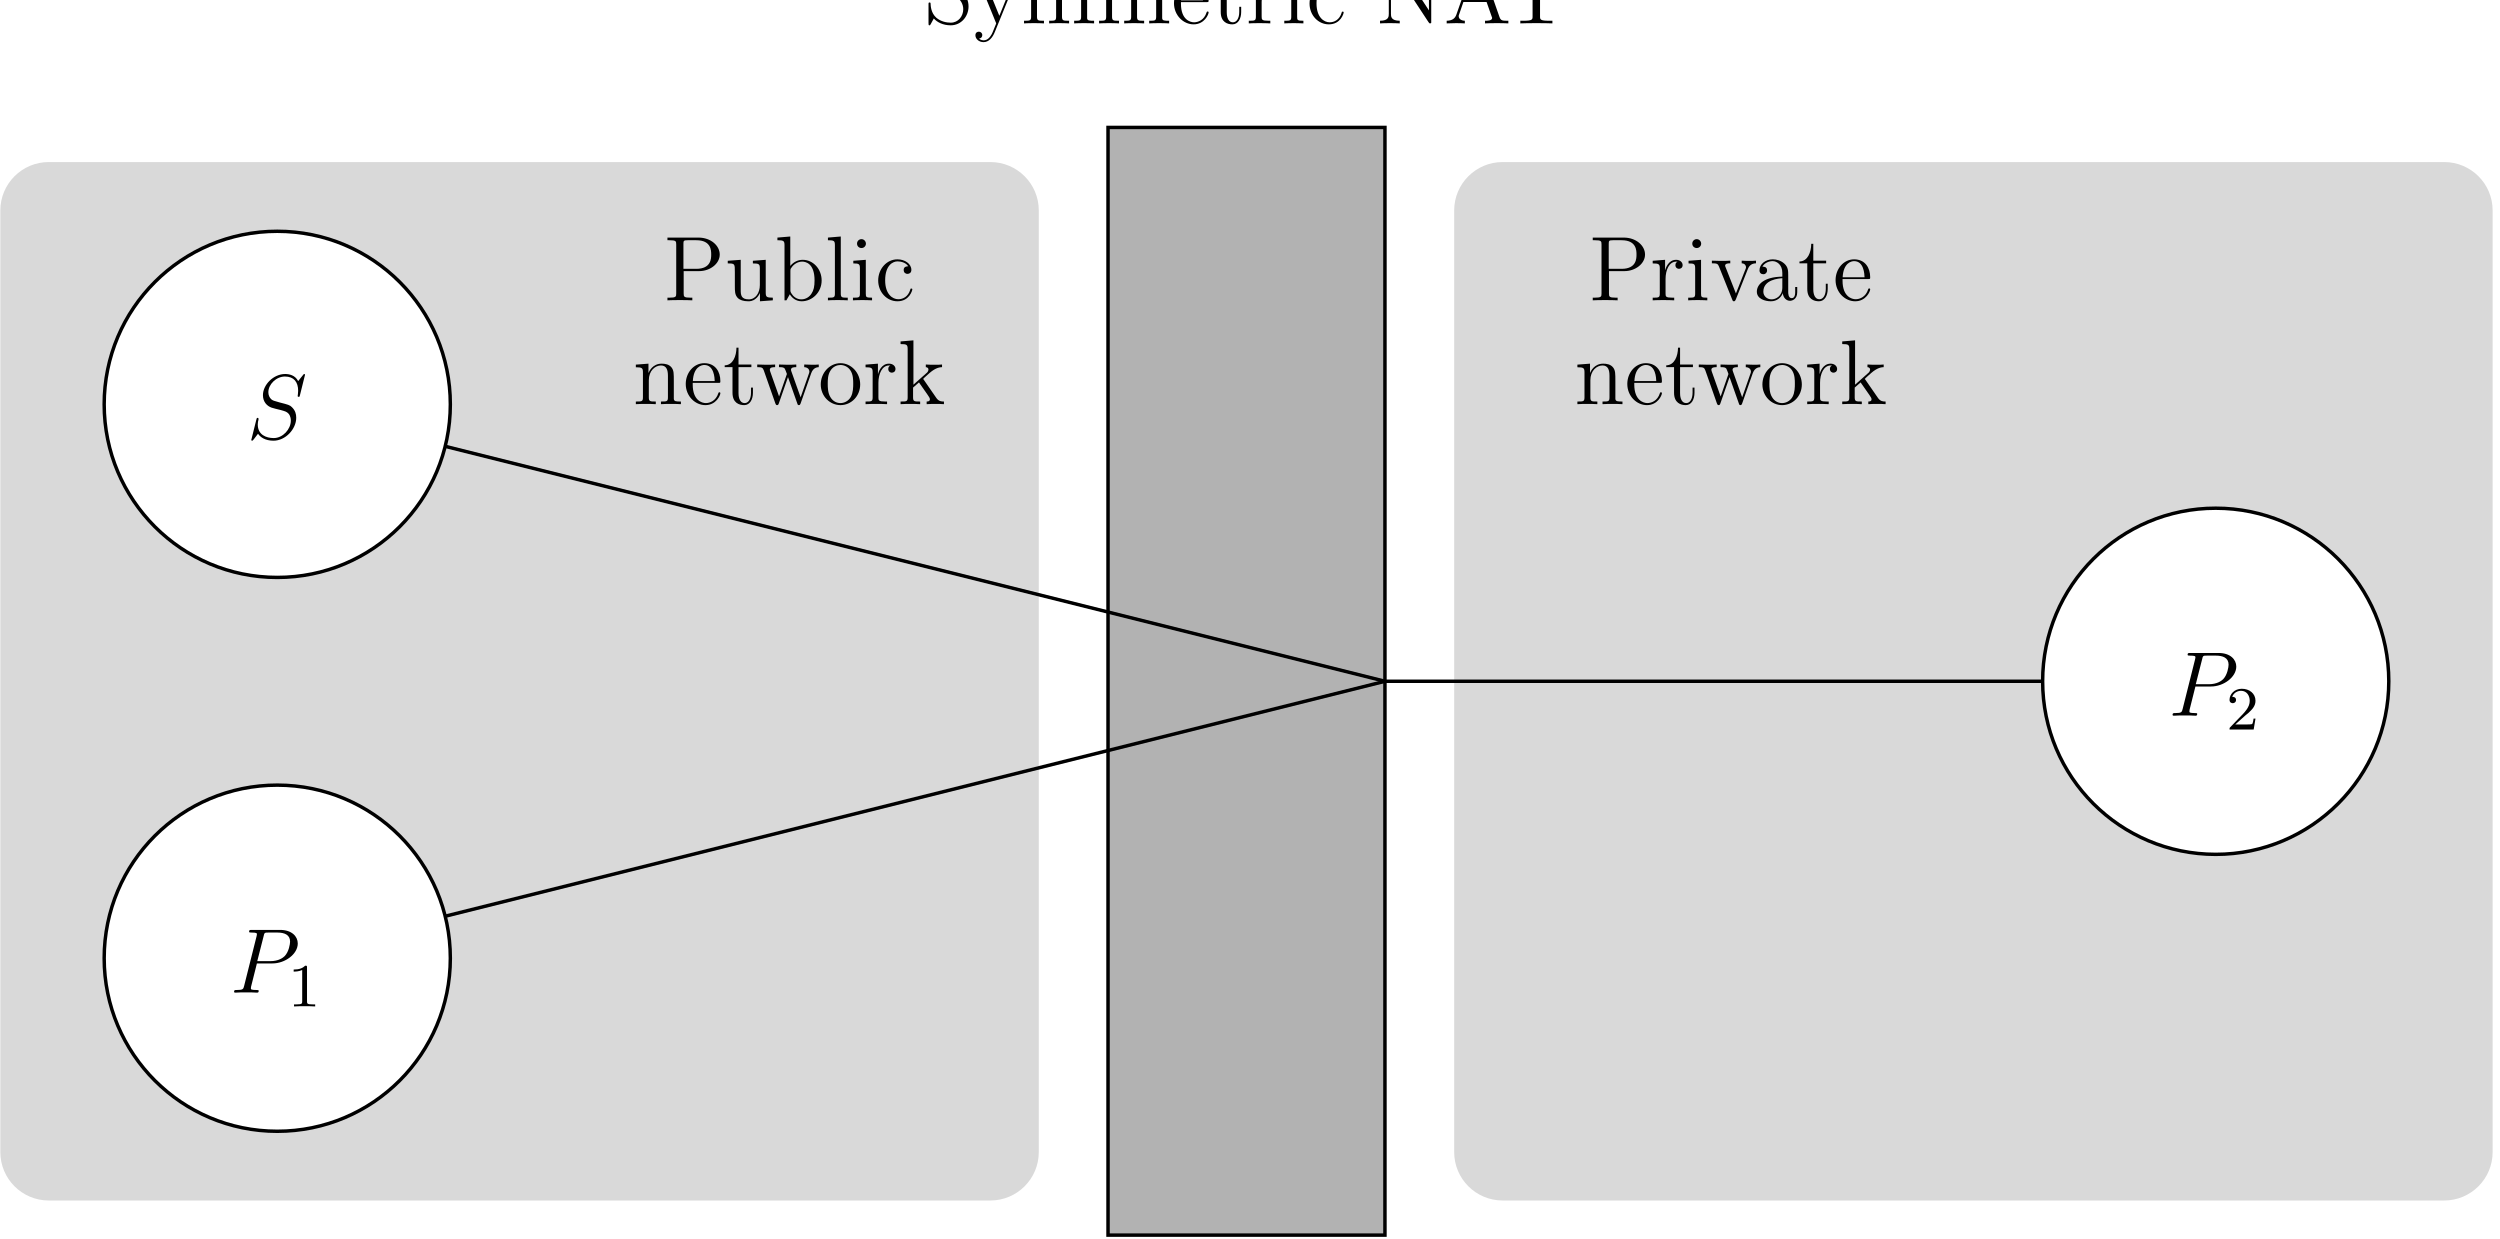
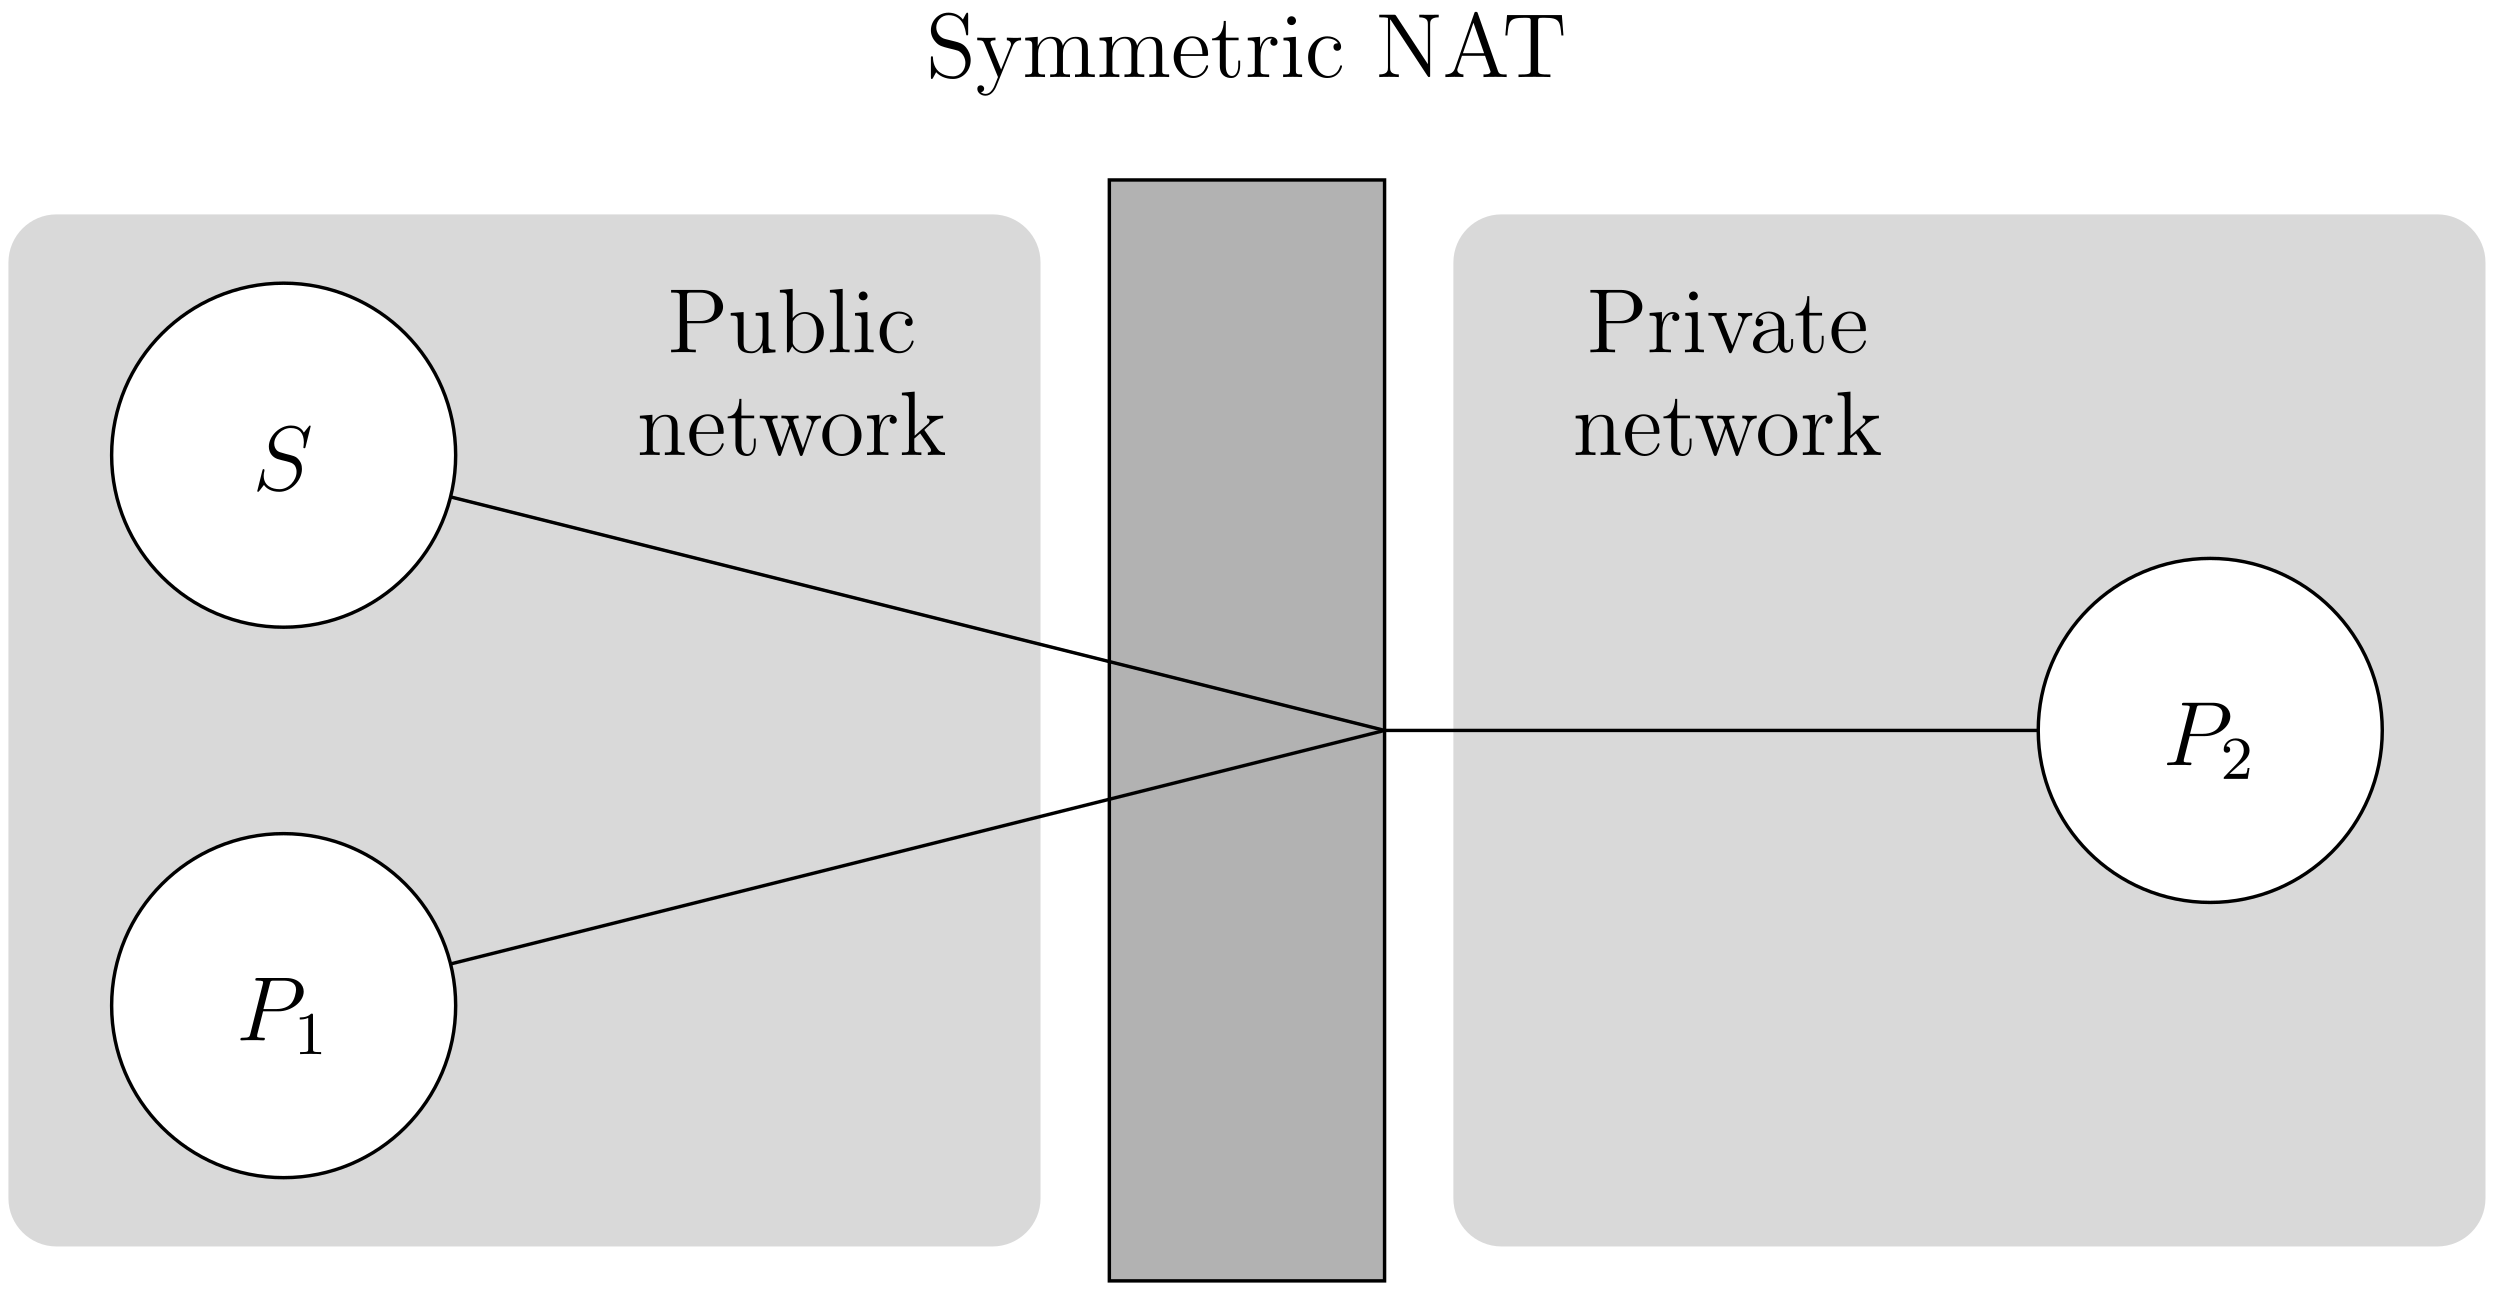
- <svg xmlns="http://www.w3.org/2000/svg" xmlns:xlink="http://www.w3.org/1999/xlink" width="325pt" height="161pt" viewBox="0 0 325 161" version="1.1">
+ <svg xmlns="http://www.w3.org/2000/svg" xmlns:xlink="http://www.w3.org/1999/xlink" width="327pt" height="169pt" viewBox="0 0 327 169" version="1.1">
  <defs>
    <g>
      <symbol overflow="visible" id="glyph0-0">
        <path style="stroke:none;" d="" />
      </symbol>
      <symbol overflow="visible" id="glyph0-1">
        <path style="stroke:none;" d="M 2.484 -4.984 C 1.875 -5.141 1.344 -5.734 1.344 -6.5 C 1.344 -7.344 2.016 -8.094 2.938 -8.094 C 4.906 -8.094 5.156 -6.156 5.234 -5.641 C 5.266 -5.5 5.266 -5.453 5.375 -5.453 C 5.516 -5.453 5.516 -5.516 5.516 -5.719 L 5.516 -8.141 C 5.516 -8.359 5.516 -8.422 5.391 -8.422 C 5.359 -8.422 5.312 -8.422 5.219 -8.266 L 4.828 -7.531 C 4.25 -8.266 3.469 -8.422 2.938 -8.422 C 1.609 -8.422 0.641 -7.344 0.641 -6.125 C 0.641 -5.562 0.844 -5.031 1.297 -4.547 C 1.703 -4.094 2.125 -3.984 2.969 -3.766 C 3.391 -3.672 4.047 -3.5 4.219 -3.438 C 4.781 -3.156 5.156 -2.516 5.156 -1.844 C 5.156 -0.938 4.516 -0.094 3.531 -0.094 C 2.984 -0.094 2.25 -0.234 1.656 -0.734 C 0.969 -1.359 0.922 -2.219 0.906 -2.625 C 0.891 -2.719 0.797 -2.719 0.781 -2.719 C 0.641 -2.719 0.641 -2.656 0.641 -2.438 L 0.641 -0.031 C 0.641 0.188 0.641 0.25 0.766 0.25 C 0.844 0.25 0.844 0.234 0.938 0.078 C 0.984 -0.016 1.234 -0.453 1.328 -0.641 C 1.75 -0.156 2.516 0.25 3.531 0.25 C 4.875 0.25 5.844 -0.891 5.844 -2.203 C 5.844 -2.922 5.562 -3.469 5.25 -3.859 C 4.812 -4.406 4.266 -4.531 3.797 -4.656 Z M 2.484 -4.984 " />
      </symbol>
      <symbol overflow="visible" id="glyph0-2">
        <path style="stroke:none;" d="M 4.844 -4 C 5.156 -4.797 5.719 -4.812 5.953 -4.812 L 5.953 -5.156 C 5.609 -5.125 5.438 -5.125 5.062 -5.125 C 4.781 -5.125 4.75 -5.125 4.094 -5.156 L 4.094 -4.812 C 4.531 -4.781 4.641 -4.5 4.641 -4.297 C 4.641 -4.188 4.609 -4.125 4.562 -4 L 3.344 -0.984 L 2.016 -4.25 C 1.953 -4.406 1.953 -4.484 1.953 -4.5 C 1.953 -4.812 2.359 -4.812 2.609 -4.812 L 2.609 -5.156 C 2.297 -5.125 1.703 -5.125 1.375 -5.125 C 0.922 -5.125 0.891 -5.125 0.219 -5.156 L 0.219 -4.812 C 0.906 -4.812 1 -4.75 1.156 -4.375 L 2.938 0 C 2.422 1.266 2.422 1.297 2.359 1.391 C 2.156 1.75 1.844 2.203 1.297 2.203 C 0.938 2.203 0.703 1.984 0.703 1.984 C 0.703 1.984 1.125 1.938 1.125 1.516 C 1.125 1.234 0.891 1.078 0.688 1.078 C 0.484 1.078 0.234 1.188 0.234 1.547 C 0.234 2 0.672 2.438 1.297 2.438 C 1.969 2.438 2.469 1.859 2.766 1.094 Z M 4.844 -4 " />
      </symbol>
      <symbol overflow="visible" id="glyph0-3">
        <path style="stroke:none;" d="M 8.578 -2.906 C 8.578 -4.016 8.578 -4.344 8.297 -4.734 C 7.953 -5.203 7.391 -5.266 6.984 -5.266 C 5.984 -5.266 5.484 -4.547 5.297 -4.094 C 5.125 -5.016 4.484 -5.266 3.734 -5.266 C 2.562 -5.266 2.109 -4.281 2.016 -4.047 L 2.016 -5.266 L 0.375 -5.141 L 0.375 -4.797 C 1.188 -4.797 1.297 -4.703 1.297 -4.125 L 1.297 -0.891 C 1.297 -0.344 1.156 -0.344 0.375 -0.344 L 0.375 0 C 0.688 -0.031 1.344 -0.031 1.672 -0.031 C 2.016 -0.031 2.672 -0.031 2.969 0 L 2.969 -0.344 C 2.219 -0.344 2.062 -0.344 2.062 -0.891 L 2.062 -3.109 C 2.062 -4.359 2.891 -5.031 3.641 -5.031 C 4.375 -5.031 4.547 -4.422 4.547 -3.688 L 4.547 -0.891 C 4.547 -0.344 4.406 -0.344 3.641 -0.344 L 3.641 0 C 3.938 -0.031 4.594 -0.031 4.922 -0.031 C 5.266 -0.031 5.922 -0.031 6.234 0 L 6.234 -0.344 C 5.469 -0.344 5.312 -0.344 5.312 -0.891 L 5.312 -3.109 C 5.312 -4.359 6.141 -5.031 6.891 -5.031 C 7.625 -5.031 7.797 -4.422 7.797 -3.688 L 7.797 -0.891 C 7.797 -0.344 7.656 -0.344 6.891 -0.344 L 6.891 0 C 7.203 -0.031 7.844 -0.031 8.172 -0.031 C 8.516 -0.031 9.172 -0.031 9.484 0 L 9.484 -0.344 C 8.875 -0.344 8.578 -0.344 8.578 -0.703 Z M 8.578 -2.906 " />
      </symbol>
      <symbol overflow="visible" id="glyph0-4">
        <path style="stroke:none;" d="M 4.578 -2.766 C 4.844 -2.766 4.859 -2.766 4.859 -3 C 4.859 -4.203 4.219 -5.328 2.766 -5.328 C 1.406 -5.328 0.359 -4.094 0.359 -2.625 C 0.359 -1.047 1.578 0.125 2.906 0.125 C 4.328 0.125 4.859 -1.172 4.859 -1.422 C 4.859 -1.5 4.812 -1.547 4.734 -1.547 C 4.641 -1.547 4.609 -1.484 4.594 -1.422 C 4.281 -0.422 3.484 -0.141 2.969 -0.141 C 2.469 -0.141 1.266 -0.484 1.266 -2.547 L 1.266 -2.766 Z M 1.281 -3 C 1.375 -4.875 2.422 -5.094 2.766 -5.094 C 4.047 -5.094 4.109 -3.406 4.125 -3 Z M 1.281 -3 " />
      </symbol>
      <symbol overflow="visible" id="glyph0-5">
        <path style="stroke:none;" d="M 2.016 -4.812 L 3.688 -4.812 L 3.688 -5.156 L 2.016 -5.156 L 2.016 -7.344 L 1.75 -7.344 C 1.734 -6.234 1.297 -5.078 0.219 -5.047 L 0.219 -4.812 L 1.234 -4.812 L 1.234 -1.484 C 1.234 -0.156 2.109 0.125 2.75 0.125 C 3.5 0.125 3.891 -0.625 3.891 -1.484 L 3.891 -2.156 L 3.641 -2.156 L 3.641 -1.5 C 3.641 -0.641 3.281 -0.141 2.828 -0.141 C 2.016 -0.141 2.016 -1.25 2.016 -1.453 Z M 2.016 -4.812 " />
      </symbol>
      <symbol overflow="visible" id="glyph0-6">
        <path style="stroke:none;" d="M 2 -2.781 C 2 -3.938 2.469 -5.031 3.391 -5.031 C 3.484 -5.031 3.516 -5.031 3.562 -5.016 C 3.469 -4.969 3.281 -4.906 3.281 -4.578 C 3.281 -4.234 3.547 -4.094 3.734 -4.094 C 3.984 -4.094 4.219 -4.25 4.219 -4.578 C 4.219 -4.938 3.891 -5.266 3.375 -5.266 C 2.359 -5.266 2.016 -4.172 1.953 -3.938 L 1.938 -3.938 L 1.938 -5.266 L 0.328 -5.141 L 0.328 -4.797 C 1.141 -4.797 1.25 -4.703 1.25 -4.125 L 1.25 -0.891 C 1.25 -0.344 1.109 -0.344 0.328 -0.344 L 0.328 0 C 0.672 -0.031 1.328 -0.031 1.688 -0.031 C 2.016 -0.031 2.859 -0.031 3.125 0 L 3.125 -0.344 L 2.891 -0.344 C 2.016 -0.344 2 -0.484 2 -0.906 Z M 2 -2.781 " />
      </symbol>
      <symbol overflow="visible" id="glyph0-7">
        <path style="stroke:none;" d="M 2.078 -7.359 C 2.078 -7.672 1.828 -7.953 1.5 -7.953 C 1.188 -7.953 0.922 -7.703 0.922 -7.375 C 0.922 -7.016 1.203 -6.797 1.5 -6.797 C 1.859 -6.797 2.078 -7.094 2.078 -7.359 Z M 0.438 -5.141 L 0.438 -4.797 C 1.188 -4.797 1.297 -4.719 1.297 -4.141 L 1.297 -0.891 C 1.297 -0.344 1.172 -0.344 0.391 -0.344 L 0.391 0 C 0.734 -0.031 1.297 -0.031 1.656 -0.031 C 1.781 -0.031 2.469 -0.031 2.875 0 L 2.875 -0.344 C 2.109 -0.344 2.062 -0.406 2.062 -0.875 L 2.062 -5.266 Z M 0.438 -5.141 " />
      </symbol>
      <symbol overflow="visible" id="glyph0-8">
        <path style="stroke:none;" d="M 4.328 -4.422 C 4.188 -4.422 3.734 -4.422 3.734 -3.938 C 3.734 -3.641 3.938 -3.438 4.234 -3.438 C 4.5 -3.438 4.734 -3.609 4.734 -3.953 C 4.734 -4.75 3.891 -5.328 2.922 -5.328 C 1.531 -5.328 0.422 -4.094 0.422 -2.578 C 0.422 -1.047 1.562 0.125 2.922 0.125 C 4.5 0.125 4.859 -1.312 4.859 -1.422 C 4.859 -1.531 4.766 -1.531 4.734 -1.531 C 4.625 -1.531 4.609 -1.5 4.578 -1.344 C 4.312 -0.5 3.672 -0.141 3.031 -0.141 C 2.297 -0.141 1.328 -0.781 1.328 -2.594 C 1.328 -4.578 2.344 -5.062 2.938 -5.062 C 3.391 -5.062 4.047 -4.891 4.328 -4.422 Z M 4.328 -4.422 " />
      </symbol>
      <symbol overflow="visible" id="glyph0-9">
        <path style="stroke:none;" d="M 2.703 -8 C 2.594 -8.156 2.578 -8.156 2.312 -8.156 L 0.484 -8.156 L 0.484 -7.812 C 1 -7.812 1.297 -7.812 1.625 -7.734 L 1.625 -1.25 C 1.625 -0.906 1.625 -0.344 0.484 -0.344 L 0.484 0 C 0.797 -0.031 1.438 -0.031 1.766 -0.031 C 2.109 -0.031 2.734 -0.031 3.047 0 L 3.047 -0.344 C 1.906 -0.344 1.906 -0.906 1.906 -1.25 L 1.906 -7.547 C 2.016 -7.453 2.016 -7.422 2.109 -7.281 L 6.781 -0.172 C 6.891 -0.016 6.906 0 7 0 C 7.094 0 7.125 -0.047 7.141 -0.078 L 7.141 -6.906 C 7.141 -7.25 7.141 -7.812 8.266 -7.812 L 8.266 -8.156 C 7.953 -8.141 7.328 -8.141 7 -8.141 C 6.656 -8.141 6.031 -8.141 5.719 -8.156 L 5.719 -7.812 C 6.844 -7.812 6.844 -7.25 6.844 -6.906 L 6.844 -1.688 Z M 2.703 -8 " />
      </symbol>
      <symbol overflow="visible" id="glyph0-10">
        <path style="stroke:none;" d="M 4.625 -8.312 C 4.578 -8.469 4.547 -8.531 4.391 -8.531 C 4.219 -8.531 4.203 -8.5 4.141 -8.312 L 1.641 -1.156 C 1.469 -0.672 1.141 -0.359 0.375 -0.344 L 0.375 0 C 1.094 -0.031 1.125 -0.031 1.516 -0.031 C 1.859 -0.031 2.422 -0.031 2.734 0 L 2.734 -0.344 C 2.234 -0.359 1.938 -0.609 1.938 -0.938 C 1.938 -1.016 1.938 -1.047 2 -1.188 L 2.547 -2.781 L 5.562 -2.781 L 6.219 -0.906 C 6.281 -0.766 6.281 -0.734 6.281 -0.703 C 6.281 -0.344 5.672 -0.344 5.359 -0.344 L 5.359 0 C 5.641 -0.031 6.594 -0.031 6.922 -0.031 C 7.25 -0.031 8.109 -0.031 8.391 0 L 8.391 -0.344 C 7.609 -0.344 7.406 -0.344 7.234 -0.844 Z M 4.047 -7.109 L 5.438 -3.125 L 2.672 -3.125 Z M 4.047 -7.109 " />
      </symbol>
      <symbol overflow="visible" id="glyph0-11">
        <path style="stroke:none;" d="M 7.812 -8.109 L 0.641 -8.109 L 0.422 -5.438 L 0.688 -5.438 C 0.844 -7.328 0.953 -7.75 2.844 -7.75 C 3.062 -7.75 3.391 -7.75 3.484 -7.734 C 3.734 -7.703 3.734 -7.547 3.734 -7.281 L 3.734 -0.922 C 3.734 -0.516 3.734 -0.344 2.562 -0.344 L 2.141 -0.344 L 2.141 0 C 2.516 -0.031 3.75 -0.031 4.219 -0.031 C 4.688 -0.031 5.922 -0.031 6.312 0 L 6.312 -0.344 L 5.875 -0.344 C 4.703 -0.344 4.703 -0.516 4.703 -0.922 L 4.703 -7.281 C 4.703 -7.578 4.734 -7.688 4.922 -7.734 C 5.016 -7.75 5.359 -7.75 5.594 -7.75 C 7.484 -7.75 7.594 -7.328 7.75 -5.438 L 8.016 -5.438 Z M 7.812 -8.109 " />
      </symbol>
      <symbol overflow="visible" id="glyph0-12">
        <path style="stroke:none;" d="M 2.609 -3.797 L 4.625 -3.797 C 6.031 -3.797 7.297 -4.75 7.297 -5.953 C 7.297 -7.109 6.141 -8.156 4.531 -8.156 L 0.5 -8.156 L 0.5 -7.812 L 0.734 -7.812 C 1.609 -7.812 1.641 -7.703 1.641 -7.25 L 1.641 -0.906 C 1.641 -0.469 1.609 -0.344 0.734 -0.344 L 0.5 -0.344 L 0.5 0 C 0.781 -0.031 1.766 -0.031 2.109 -0.031 C 2.469 -0.031 3.453 -0.031 3.734 0 L 3.734 -0.344 L 3.5 -0.344 C 2.641 -0.344 2.609 -0.469 2.609 -0.906 Z M 2.578 -4.094 L 2.578 -7.344 C 2.578 -7.734 2.609 -7.812 3.125 -7.812 L 4.25 -7.812 C 6.188 -7.812 6.188 -6.469 6.188 -5.953 C 6.188 -5.453 6.188 -4.094 4.25 -4.094 Z M 2.578 -4.094 " />
      </symbol>
      <symbol overflow="visible" id="glyph0-13">
        <path style="stroke:none;" d="M 3.641 -5.141 L 3.641 -4.797 C 4.453 -4.797 4.547 -4.703 4.547 -4.125 L 4.547 -1.984 C 4.547 -0.969 4 -0.125 3.109 -0.125 C 2.125 -0.125 2.062 -0.688 2.062 -1.312 L 2.062 -5.266 L 0.375 -5.141 L 0.375 -4.797 C 1.297 -4.797 1.297 -4.75 1.297 -3.688 L 1.297 -1.906 C 1.297 -1.156 1.297 -0.734 1.656 -0.328 C 1.938 -0.031 2.422 0.125 3.031 0.125 C 3.234 0.125 3.625 0.125 4.031 -0.234 C 4.375 -0.5 4.562 -0.953 4.562 -0.953 L 4.562 0.125 L 6.234 0 L 6.234 -0.344 C 5.422 -0.344 5.312 -0.438 5.312 -1.016 L 5.312 -5.266 Z M 3.641 -5.141 " />
      </symbol>
      <symbol overflow="visible" id="glyph0-14">
        <path style="stroke:none;" d="M 2 -8.297 L 0.328 -8.156 L 0.328 -7.812 C 1.141 -7.812 1.25 -7.734 1.25 -7.141 L 1.25 0 L 1.5 0 C 1.547 -0.094 1.891 -0.688 1.938 -0.781 C 2.219 -0.328 2.719 0.125 3.484 0.125 C 4.859 0.125 6.078 -1.047 6.078 -2.578 C 6.078 -4.094 4.953 -5.266 3.625 -5.266 C 2.969 -5.266 2.406 -4.969 2 -4.469 Z M 2.016 -3.828 C 2.016 -4.047 2.016 -4.062 2.156 -4.25 C 2.438 -4.688 2.969 -5.031 3.547 -5.031 C 3.906 -5.031 5.156 -4.891 5.156 -2.594 C 5.156 -1.797 5.047 -1.297 4.75 -0.859 C 4.516 -0.484 4.047 -0.125 3.438 -0.125 C 2.797 -0.125 2.375 -0.531 2.172 -0.859 C 2.016 -1.109 2.016 -1.156 2.016 -1.359 Z M 2.016 -3.828 " />
      </symbol>
      <symbol overflow="visible" id="glyph0-15">
        <path style="stroke:none;" d="M 2.062 -8.297 L 0.391 -8.156 L 0.391 -7.812 C 1.203 -7.812 1.297 -7.734 1.297 -7.141 L 1.297 -0.891 C 1.297 -0.344 1.172 -0.344 0.391 -0.344 L 0.391 0 C 0.734 -0.031 1.312 -0.031 1.672 -0.031 C 2.031 -0.031 2.625 -0.031 2.969 0 L 2.969 -0.344 C 2.203 -0.344 2.062 -0.344 2.062 -0.891 Z M 2.062 -8.297 " />
      </symbol>
      <symbol overflow="visible" id="glyph0-16">
        <path style="stroke:none;" d="M 5.312 -2.906 C 5.312 -4.016 5.312 -4.344 5.047 -4.734 C 4.703 -5.203 4.141 -5.266 3.734 -5.266 C 2.562 -5.266 2.109 -4.281 2.016 -4.047 L 2.016 -5.266 L 0.375 -5.141 L 0.375 -4.797 C 1.188 -4.797 1.297 -4.703 1.297 -4.125 L 1.297 -0.891 C 1.297 -0.344 1.156 -0.344 0.375 -0.344 L 0.375 0 C 0.688 -0.031 1.344 -0.031 1.672 -0.031 C 2.016 -0.031 2.672 -0.031 2.969 0 L 2.969 -0.344 C 2.219 -0.344 2.062 -0.344 2.062 -0.891 L 2.062 -3.109 C 2.062 -4.359 2.891 -5.031 3.641 -5.031 C 4.375 -5.031 4.547 -4.422 4.547 -3.688 L 4.547 -0.891 C 4.547 -0.344 4.406 -0.344 3.641 -0.344 L 3.641 0 C 3.938 -0.031 4.594 -0.031 4.922 -0.031 C 5.266 -0.031 5.922 -0.031 6.234 0 L 6.234 -0.344 C 5.625 -0.344 5.328 -0.344 5.312 -0.703 Z M 5.312 -2.906 " />
      </symbol>
      <symbol overflow="visible" id="glyph0-17">
        <path style="stroke:none;" d="M 7.234 -4.016 C 7.5 -4.766 8.016 -4.797 8.219 -4.812 L 8.219 -5.156 C 7.922 -5.125 7.703 -5.125 7.344 -5.125 C 7 -5.125 6.969 -5.125 6.328 -5.156 L 6.328 -4.812 C 6.859 -4.781 7 -4.453 7 -4.234 C 7 -4.219 7 -4.141 6.953 -4.016 L 5.859 -0.891 L 4.656 -4.266 C 4.609 -4.406 4.609 -4.438 4.609 -4.469 C 4.609 -4.812 5.047 -4.812 5.297 -4.812 L 5.297 -5.156 C 4.953 -5.125 4.469 -5.125 4.125 -5.125 C 3.734 -5.125 3.719 -5.125 3.047 -5.156 L 3.047 -4.812 C 3.5 -4.812 3.656 -4.781 3.797 -4.625 C 3.844 -4.547 4 -4.156 4.078 -3.922 L 3.062 -1 L 1.906 -4.25 C 1.859 -4.406 1.859 -4.438 1.859 -4.484 C 1.859 -4.812 2.312 -4.812 2.547 -4.812 L 2.547 -5.156 C 2.25 -5.125 1.656 -5.125 1.328 -5.125 C 0.984 -5.125 0.969 -5.125 0.219 -5.156 L 0.219 -4.812 C 0.828 -4.812 0.938 -4.75 1.078 -4.375 L 2.578 -0.094 C 2.625 0.031 2.672 0.125 2.797 0.125 C 2.906 0.125 2.969 0.078 3.031 -0.109 L 4.219 -3.516 L 5.422 -0.109 C 5.469 0.078 5.531 0.125 5.641 0.125 C 5.766 0.125 5.812 0.031 5.859 -0.094 Z M 7.234 -4.016 " />
      </symbol>
      <symbol overflow="visible" id="glyph0-18">
        <path style="stroke:none;" d="M 5.484 -2.562 C 5.484 -4.094 4.312 -5.328 2.922 -5.328 C 1.5 -5.328 0.359 -4.062 0.359 -2.562 C 0.359 -1.031 1.547 0.125 2.922 0.125 C 4.328 0.125 5.484 -1.047 5.484 -2.562 Z M 2.922 -0.141 C 2.484 -0.141 1.953 -0.328 1.609 -0.922 C 1.281 -1.453 1.266 -2.156 1.266 -2.672 C 1.266 -3.125 1.266 -3.844 1.641 -4.391 C 1.969 -4.906 2.5 -5.094 2.922 -5.094 C 3.375 -5.094 3.891 -4.875 4.203 -4.406 C 4.578 -3.859 4.578 -3.109 4.578 -2.672 C 4.578 -2.25 4.578 -1.5 4.266 -0.938 C 3.938 -0.375 3.375 -0.141 2.922 -0.141 Z M 2.922 -0.141 " />
      </symbol>
      <symbol overflow="visible" id="glyph0-19">
        <path style="stroke:none;" d="M 3.344 -3.172 C 3.344 -3.172 3.266 -3.281 3.266 -3.281 C 3.266 -3.328 4.016 -3.969 4.109 -4.062 C 4.938 -4.781 5.469 -4.797 5.719 -4.812 L 5.719 -5.156 C 5.469 -5.125 5.156 -5.125 4.812 -5.125 C 4.5 -5.125 3.891 -5.125 3.609 -5.156 L 3.609 -4.812 C 3.812 -4.797 3.953 -4.688 3.953 -4.5 C 3.953 -4.25 3.719 -4.047 3.703 -4.047 L 2 -2.531 L 2 -8.297 L 0.328 -8.156 L 0.328 -7.812 C 1.141 -7.812 1.25 -7.734 1.25 -7.141 L 1.25 -0.891 C 1.25 -0.344 1.109 -0.344 0.328 -0.344 L 0.328 0 C 0.672 -0.031 1.25 -0.031 1.609 -0.031 C 1.953 -0.031 2.531 -0.031 2.875 0 L 2.875 -0.344 C 2.109 -0.344 1.953 -0.344 1.953 -0.891 L 1.953 -2.156 L 2.719 -2.828 L 3.875 -1.172 C 4.047 -0.922 4.141 -0.781 4.141 -0.625 C 4.141 -0.406 3.969 -0.344 3.719 -0.344 L 3.719 0 C 4.016 -0.031 4.609 -0.031 4.922 -0.031 C 5.438 -0.031 5.469 -0.031 5.969 0 L 5.969 -0.344 C 5.656 -0.344 5.281 -0.344 4.953 -0.844 Z M 3.344 -3.172 " />
      </symbol>
      <symbol overflow="visible" id="glyph0-20">
        <path style="stroke:none;" d="M 4.875 -4.016 C 4.984 -4.281 5.188 -4.797 5.953 -4.812 L 5.953 -5.156 C 5.609 -5.125 5.438 -5.125 5.062 -5.125 C 4.812 -5.125 4.641 -5.125 4.094 -5.156 L 4.094 -4.812 C 4.594 -4.781 4.656 -4.422 4.656 -4.297 C 4.656 -4.188 4.625 -4.125 4.562 -3.984 L 3.344 -0.891 L 2.016 -4.266 C 1.953 -4.438 1.938 -4.438 1.938 -4.5 C 1.938 -4.812 2.391 -4.812 2.609 -4.812 L 2.609 -5.156 C 2.312 -5.125 1.688 -5.125 1.359 -5.125 C 0.969 -5.125 0.938 -5.125 0.219 -5.156 L 0.219 -4.812 C 0.891 -4.812 1 -4.75 1.141 -4.391 L 2.859 -0.109 C 2.922 0.062 2.938 0.125 3.078 0.125 C 3.172 0.125 3.234 0.094 3.328 -0.109 Z M 4.875 -4.016 " />
      </symbol>
      <symbol overflow="visible" id="glyph0-21">
        <path style="stroke:none;" d="M 4.609 -3.188 C 4.609 -3.844 4.609 -4.312 4.094 -4.781 C 3.672 -5.156 3.125 -5.328 2.609 -5.328 C 1.625 -5.328 0.875 -4.688 0.875 -3.906 C 0.875 -3.562 1.094 -3.391 1.375 -3.391 C 1.656 -3.391 1.859 -3.594 1.859 -3.891 C 1.859 -4.375 1.438 -4.375 1.25 -4.375 C 1.531 -4.875 2.109 -5.094 2.578 -5.094 C 3.125 -5.094 3.844 -4.641 3.844 -3.562 L 3.844 -3.078 C 1.438 -3.047 0.531 -2.047 0.531 -1.125 C 0.531 -0.172 1.625 0.125 2.359 0.125 C 3.141 0.125 3.688 -0.359 3.906 -0.938 C 3.953 -0.375 4.328 0.062 4.844 0.062 C 5.094 0.062 5.781 -0.109 5.781 -1.062 L 5.781 -1.734 L 5.516 -1.734 L 5.516 -1.062 C 5.516 -0.375 5.234 -0.281 5.062 -0.281 C 4.609 -0.281 4.609 -0.922 4.609 -1.094 Z M 3.844 -1.688 C 3.844 -0.516 2.969 -0.125 2.453 -0.125 C 1.859 -0.125 1.375 -0.547 1.375 -1.125 C 1.375 -2.703 3.406 -2.844 3.844 -2.875 Z M 3.844 -1.688 " />
      </symbol>
      <symbol overflow="visible" id="glyph1-0">
        <path style="stroke:none;" d="" />
      </symbol>
      <symbol overflow="visible" id="glyph1-1">
        <path style="stroke:none;" d="M 7.594 -8.312 C 7.594 -8.422 7.5 -8.422 7.484 -8.422 C 7.438 -8.422 7.422 -8.406 7.281 -8.219 C 7.203 -8.141 6.719 -7.516 6.703 -7.5 C 6.312 -8.281 5.516 -8.422 5.016 -8.422 C 3.5 -8.422 2.125 -7.031 2.125 -5.672 C 2.125 -4.781 2.672 -4.25 3.25 -4.047 C 3.375 -4 4.094 -3.812 4.453 -3.734 C 5.062 -3.562 5.219 -3.516 5.469 -3.25 C 5.516 -3.188 5.75 -2.922 5.75 -2.359 C 5.75 -1.25 4.719 -0.094 3.531 -0.094 C 2.547 -0.094 1.453 -0.516 1.453 -1.859 C 1.453 -2.078 1.5 -2.359 1.547 -2.484 C 1.547 -2.516 1.547 -2.578 1.547 -2.609 C 1.547 -2.656 1.531 -2.719 1.438 -2.719 C 1.328 -2.719 1.312 -2.688 1.266 -2.484 L 0.656 -0.031 C 0.656 -0.031 0.609 0.125 0.609 0.141 C 0.609 0.25 0.703 0.25 0.734 0.25 C 0.781 0.25 0.781 0.234 0.938 0.062 L 1.484 -0.656 C 1.766 -0.234 2.391 0.25 3.5 0.25 C 5.047 0.25 6.453 -1.25 6.453 -2.734 C 6.453 -3.234 6.328 -3.688 5.875 -4.125 C 5.625 -4.375 5.422 -4.438 4.312 -4.719 C 3.516 -4.938 3.406 -4.969 3.188 -5.156 C 2.984 -5.359 2.828 -5.656 2.828 -6.062 C 2.828 -7.062 3.844 -8.094 4.984 -8.094 C 6.156 -8.094 6.703 -7.375 6.703 -6.234 C 6.703 -5.922 6.641 -5.609 6.641 -5.562 C 6.641 -5.453 6.734 -5.453 6.781 -5.453 C 6.891 -5.453 6.891 -5.484 6.938 -5.672 Z M 7.594 -8.312 " />
      </symbol>
      <symbol overflow="visible" id="glyph1-2">
        <path style="stroke:none;" d="M 3.531 -3.797 L 5.547 -3.797 C 7.203 -3.797 8.844 -5.016 8.844 -6.391 C 8.844 -7.312 8.062 -8.156 6.547 -8.156 L 2.859 -8.156 C 2.625 -8.156 2.516 -8.156 2.516 -7.938 C 2.516 -7.812 2.625 -7.812 2.812 -7.812 C 3.531 -7.812 3.531 -7.719 3.531 -7.594 C 3.531 -7.562 3.531 -7.5 3.484 -7.312 L 1.875 -0.891 C 1.766 -0.469 1.75 -0.344 0.906 -0.344 C 0.688 -0.344 0.562 -0.344 0.562 -0.125 C 0.562 0 0.672 0 0.734 0 C 0.969 0 1.203 -0.031 1.438 -0.031 L 2.828 -0.031 C 3.062 -0.031 3.312 0 3.531 0 C 3.641 0 3.766 0 3.766 -0.234 C 3.766 -0.344 3.656 -0.344 3.484 -0.344 C 2.766 -0.344 2.75 -0.438 2.75 -0.547 C 2.75 -0.609 2.766 -0.688 2.766 -0.75 Z M 4.406 -7.344 C 4.5 -7.797 4.547 -7.812 5.016 -7.812 L 6.203 -7.812 C 7.094 -7.812 7.844 -7.531 7.844 -6.641 C 7.844 -6.328 7.688 -5.312 7.141 -4.75 C 6.938 -4.547 6.359 -4.094 5.266 -4.094 L 3.578 -4.094 Z M 4.406 -7.344 " />
      </symbol>
      <symbol overflow="visible" id="glyph2-0">
        <path style="stroke:none;" d="" />
      </symbol>
      <symbol overflow="visible" id="glyph2-1">
        <path style="stroke:none;" d="M 2.5 -5.078 C 2.5 -5.297 2.484 -5.297 2.266 -5.297 C 1.938 -4.984 1.516 -4.797 0.766 -4.797 L 0.766 -4.531 C 0.984 -4.531 1.406 -4.531 1.875 -4.734 L 1.875 -0.656 C 1.875 -0.359 1.844 -0.266 1.094 -0.266 L 0.812 -0.266 L 0.812 0 C 1.141 -0.031 1.828 -0.031 2.188 -0.031 C 2.547 -0.031 3.234 -0.031 3.562 0 L 3.562 -0.266 L 3.281 -0.266 C 2.531 -0.266 2.5 -0.359 2.5 -0.656 Z M 2.5 -5.078 " />
      </symbol>
      <symbol overflow="visible" id="glyph2-2">
        <path style="stroke:none;" d="M 2.25 -1.625 C 2.375 -1.75 2.703 -2.016 2.844 -2.125 C 3.328 -2.578 3.797 -3.016 3.797 -3.734 C 3.797 -4.688 3 -5.297 2.016 -5.297 C 1.047 -5.297 0.422 -4.578 0.422 -3.859 C 0.422 -3.469 0.734 -3.422 0.844 -3.422 C 1.016 -3.422 1.266 -3.531 1.266 -3.844 C 1.266 -4.25 0.859 -4.25 0.766 -4.25 C 1 -4.844 1.531 -5.031 1.922 -5.031 C 2.656 -5.031 3.047 -4.406 3.047 -3.734 C 3.047 -2.906 2.469 -2.297 1.516 -1.344 L 0.516 -0.297 C 0.422 -0.219 0.422 -0.203 0.422 0 L 3.562 0 L 3.797 -1.422 L 3.547 -1.422 C 3.531 -1.266 3.469 -0.875 3.375 -0.719 C 3.328 -0.656 2.719 -0.656 2.594 -0.656 L 1.172 -0.656 Z M 2.25 -1.625 " />
      </symbol>
    </g>
-     <clipPath id="clip1">
-       <path d="M 189 21 L 324.945 21 L 324.945 157 L 189 157 Z M 189 21 " />
-     </clipPath>
  </defs>
  <g id="surface1">
-     <path style=" stroke:none;fill-rule:evenodd;fill:rgb(84.959%,84.959%,84.959%);fill-opacity:1;" d="M 6.344 21.066 C 2.863 21.066 0.043 23.887 0.043 27.363 L 0.043 149.766 C 0.043 153.246 2.863 156.066 6.344 156.066 L 128.742 156.066 C 132.223 156.066 135.043 153.246 135.043 149.766 L 135.043 27.363 C 135.043 23.887 132.223 21.066 128.742 21.066 " />
-     <g clip-path="url(#clip1)" clip-rule="nonzero">
-       <path style=" stroke:none;fill-rule:evenodd;fill:rgb(84.959%,84.959%,84.959%);fill-opacity:1;" d="M 195.344 21.066 C 191.863 21.066 189.043 23.887 189.043 27.363 L 189.043 149.766 C 189.043 153.246 191.863 156.066 195.344 156.066 L 317.742 156.066 C 321.223 156.066 324.043 153.246 324.043 149.766 L 324.043 27.363 C 324.043 23.887 321.223 21.066 317.742 21.066 " />
-     </g>
-     <path style="fill-rule:evenodd;fill:rgb(69.922%,69.922%,69.922%);fill-opacity:1;stroke-width:4.5;stroke-linecap:butt;stroke-linejoin:miter;stroke:rgb(0%,0%,0%);stroke-opacity:1;stroke-miterlimit:10;" d="M 1440.99 6.986 L 1800.99 6.986 L 1800.99 1446.986 L 1440.99 1446.986 Z M 1440.99 6.986 " transform="matrix(0.1,0,0,-0.1,-0.056,161.265)" />
-     <path style="fill:none;stroke-width:4.5;stroke-linecap:butt;stroke-linejoin:miter;stroke:rgb(0%,0%,0%);stroke-opacity:1;stroke-miterlimit:10;" d="M 2655.99 726.986 L 1800.99 726.986 L 360.99 1086.986 " transform="matrix(0.1,0,0,-0.1,-0.056,161.265)" />
-     <path style="fill:none;stroke-width:4.5;stroke-linecap:butt;stroke-linejoin:miter;stroke:rgb(0%,0%,0%);stroke-opacity:1;stroke-miterlimit:10;" d="M 1800.99 726.986 L 360.99 366.986 " transform="matrix(0.1,0,0,-0.1,-0.056,161.265)" />
-     <path style=" stroke:none;fill-rule:evenodd;fill:rgb(100%,100%,100%);fill-opacity:1;" d="M 58.543 52.566 C 58.543 64.992 48.469 75.066 36.043 75.066 C 23.617 75.066 13.543 64.992 13.543 52.566 C 13.543 40.141 23.617 30.066 36.043 30.066 C 48.469 30.066 58.543 40.141 58.543 52.566 " />
-     <path style="fill:none;stroke-width:4.5;stroke-linecap:butt;stroke-linejoin:miter;stroke:rgb(0%,0%,0%);stroke-opacity:1;stroke-miterlimit:10;" d="M 585.99 1086.986 C 585.99 962.728 485.248 861.986 360.99 861.986 C 236.732 861.986 135.99 962.728 135.99 1086.986 C 135.99 1211.244 236.732 1311.986 360.99 1311.986 C 485.248 1311.986 585.99 1211.244 585.99 1086.986 Z M 585.99 1086.986 " transform="matrix(0.1,0,0,-0.1,-0.056,161.265)" />
-     <path style=" stroke:none;fill-rule:evenodd;fill:rgb(100%,100%,100%);fill-opacity:1;" d="M 58.543 124.566 C 58.543 136.992 48.469 147.066 36.043 147.066 C 23.617 147.066 13.543 136.992 13.543 124.566 C 13.543 112.141 23.617 102.066 36.043 102.066 C 48.469 102.066 58.543 112.141 58.543 124.566 " />
-     <path style="fill:none;stroke-width:4.5;stroke-linecap:butt;stroke-linejoin:miter;stroke:rgb(0%,0%,0%);stroke-opacity:1;stroke-miterlimit:10;" d="M 585.99 366.986 C 585.99 242.728 485.248 141.986 360.99 141.986 C 236.732 141.986 135.99 242.728 135.99 366.986 C 135.99 491.244 236.732 591.986 360.99 591.986 C 485.248 591.986 585.99 491.244 585.99 366.986 Z M 585.99 366.986 " transform="matrix(0.1,0,0,-0.1,-0.056,161.265)" />
-     <path style=" stroke:none;fill-rule:evenodd;fill:rgb(100%,100%,100%);fill-opacity:1;" d="M 310.543 88.566 C 310.543 100.992 300.469 111.066 288.043 111.066 C 275.617 111.066 265.543 100.992 265.543 88.566 C 265.543 76.141 275.617 66.066 288.043 66.066 C 300.469 66.066 310.543 76.141 310.543 88.566 " />
-     <path style="fill:none;stroke-width:4.5;stroke-linecap:butt;stroke-linejoin:miter;stroke:rgb(0%,0%,0%);stroke-opacity:1;stroke-miterlimit:10;" d="M 3105.99 726.986 C 3105.99 602.728 3005.247 501.986 2880.99 501.986 C 2756.732 501.986 2655.99 602.728 2655.99 726.986 C 2655.99 851.244 2756.732 951.986 2880.99 951.986 C 3005.247 951.986 3105.99 851.244 3105.99 726.986 Z M 3105.99 726.986 " transform="matrix(0.1,0,0,-0.1,-0.056,161.265)" />
-     <g style="fill:rgb(0%,0%,0%);fill-opacity:1;">
-       <use xlink:href="#glyph0-1" x="120.066" y="3.041" />
-       <use xlink:href="#glyph0-2" x="126.57" y="3.041" />
-       <use xlink:href="#glyph0-3" x="132.748" y="3.041" />
-       <use xlink:href="#glyph0-3" x="142.504" y="3.041" />
-       <use xlink:href="#glyph0-4" x="152.259" y="3.041" />
-       <use xlink:href="#glyph0-5" x="157.462" y="3.041" />
-       <use xlink:href="#glyph0-6" x="162.014" y="3.041" />
-       <use xlink:href="#glyph0-7" x="166.567" y="3.041" />
-       <use xlink:href="#glyph0-8" x="169.819" y="3.041" />
-     </g>
-     <g style="fill:rgb(0%,0%,0%);fill-opacity:1;">
-       <use xlink:href="#glyph0-9" x="178.919" y="3.041" />
-       <use xlink:href="#glyph0-10" x="187.694" y="3.041" />
-     </g>
-     <g style="fill:rgb(0%,0%,0%);fill-opacity:1;">
-       <use xlink:href="#glyph0-11" x="195.501" y="3.041" />
-     </g>
-     <g style="fill:rgb(0%,0%,0%);fill-opacity:1;">
-       <use xlink:href="#glyph0-12" x="86.268" y="39.042" />
-       <use xlink:href="#glyph0-13" x="94.233" y="39.042" />
-       <use xlink:href="#glyph0-14" x="100.736" y="39.042" />
-       <use xlink:href="#glyph0-15" x="107.24" y="39.042" />
-       <use xlink:href="#glyph0-7" x="110.492" y="39.042" />
-       <use xlink:href="#glyph0-8" x="113.743" y="39.042" />
-     </g>
-     <g style="fill:rgb(0%,0%,0%);fill-opacity:1;">
-       <use xlink:href="#glyph0-16" x="82.284" y="52.542" />
-       <use xlink:href="#glyph0-4" x="88.788" y="52.542" />
-       <use xlink:href="#glyph0-5" x="93.991" y="52.542" />
-     </g>
-     <g style="fill:rgb(0%,0%,0%);fill-opacity:1;">
-       <use xlink:href="#glyph0-17" x="98.22" y="52.542" />
-     </g>
-     <g style="fill:rgb(0%,0%,0%);fill-opacity:1;">
-       <use xlink:href="#glyph0-18" x="106.34" y="52.542" />
-       <use xlink:href="#glyph0-6" x="112.194" y="52.542" />
-       <use xlink:href="#glyph0-19" x="116.746" y="52.542" />
-     </g>
-     <g style="fill:rgb(0%,0%,0%);fill-opacity:1;">
-       <use xlink:href="#glyph0-12" x="206.557" y="39.042" />
-       <use xlink:href="#glyph0-6" x="214.522" y="39.042" />
-       <use xlink:href="#glyph0-7" x="219.074" y="39.042" />
-       <use xlink:href="#glyph0-20" x="222.326" y="39.042" />
-     </g>
-     <g style="fill:rgb(0%,0%,0%);fill-opacity:1;">
-       <use xlink:href="#glyph0-21" x="227.859" y="39.042" />
-       <use xlink:href="#glyph0-5" x="233.712" y="39.042" />
-       <use xlink:href="#glyph0-4" x="238.265" y="39.042" />
-     </g>
-     <g style="fill:rgb(0%,0%,0%);fill-opacity:1;">
-       <use xlink:href="#glyph0-16" x="204.686" y="52.542" />
-       <use xlink:href="#glyph0-4" x="211.19" y="52.542" />
-       <use xlink:href="#glyph0-5" x="216.393" y="52.542" />
-     </g>
-     <g style="fill:rgb(0%,0%,0%);fill-opacity:1;">
-       <use xlink:href="#glyph0-17" x="220.622" y="52.542" />
-     </g>
-     <g style="fill:rgb(0%,0%,0%);fill-opacity:1;">
-       <use xlink:href="#glyph0-18" x="228.754" y="52.542" />
-       <use xlink:href="#glyph0-6" x="234.607" y="52.542" />
-       <use xlink:href="#glyph0-19" x="239.16" y="52.542" />
-     </g>
-     <g style="fill:rgb(0%,0%,0%);fill-opacity:1;">
-       <use xlink:href="#glyph1-1" x="32.057" y="57.042" />
-     </g>
-     <g style="fill:rgb(0%,0%,0%);fill-opacity:1;">
-       <use xlink:href="#glyph1-2" x="29.866" y="129.044" />
-     </g>
-     <g style="fill:rgb(0%,0%,0%);fill-opacity:1;">
-       <use xlink:href="#glyph2-1" x="37.411" y="130.837" />
-     </g>
-     <g style="fill:rgb(0%,0%,0%);fill-opacity:1;">
-       <use xlink:href="#glyph1-2" x="281.872" y="93.043" />
-     </g>
-     <g style="fill:rgb(0%,0%,0%);fill-opacity:1;">
-       <use xlink:href="#glyph2-2" x="289.417" y="94.836" />
+     <path style=" stroke:none;fill-rule:evenodd;fill:rgb(84.959%,84.959%,84.959%);fill-opacity:1;" d="M 7.398 28.039 C 3.922 28.039 1.102 30.859 1.102 34.34 L 1.102 156.738 C 1.102 160.219 3.922 163.039 7.398 163.039 L 129.801 163.039 C 133.277 163.039 136.102 160.219 136.102 156.738 L 136.102 34.34 C 136.102 30.859 133.277 28.039 129.801 28.039 " />
+     <path style=" stroke:none;fill-rule:evenodd;fill:rgb(84.959%,84.959%,84.959%);fill-opacity:1;" d="M 196.398 28.039 C 192.922 28.039 190.102 30.859 190.102 34.34 L 190.102 156.738 C 190.102 160.219 192.922 163.039 196.398 163.039 L 318.801 163.039 C 322.277 163.039 325.102 160.219 325.102 156.738 L 325.102 34.34 C 325.102 30.859 322.277 28.039 318.801 28.039 " />
+     <path style="fill-rule:evenodd;fill:rgb(69.922%,69.922%,69.922%);fill-opacity:1;stroke-width:4.5;stroke-linecap:butt;stroke-linejoin:miter;stroke:rgb(0%,0%,0%);stroke-opacity:1;stroke-miterlimit:10;" d="M 1451.016 14.609 L 1811.016 14.609 L 1811.016 1454.609 L 1451.016 1454.609 Z M 1451.016 14.609 " transform="matrix(0.1,0,0,-0.1,0,169)" />
+     <path style="fill:none;stroke-width:4.5;stroke-linecap:butt;stroke-linejoin:miter;stroke:rgb(0%,0%,0%);stroke-opacity:1;stroke-miterlimit:10;" d="M 2666.016 734.609 L 1811.016 734.609 L 371.016 1094.609 " transform="matrix(0.1,0,0,-0.1,0,169)" />
+     <path style="fill:none;stroke-width:4.5;stroke-linecap:butt;stroke-linejoin:miter;stroke:rgb(0%,0%,0%);stroke-opacity:1;stroke-miterlimit:10;" d="M 1811.016 734.609 L 371.016 374.609 " transform="matrix(0.1,0,0,-0.1,0,169)" />
+     <path style=" stroke:none;fill-rule:evenodd;fill:rgb(100%,100%,100%);fill-opacity:1;" d="M 59.602 59.539 C 59.602 71.965 49.527 82.039 37.102 82.039 C 24.672 82.039 14.602 71.965 14.602 59.539 C 14.602 47.113 24.672 37.039 37.102 37.039 C 49.527 37.039 59.602 47.113 59.602 59.539 " />
+     <path style="fill:none;stroke-width:4.5;stroke-linecap:butt;stroke-linejoin:miter;stroke:rgb(0%,0%,0%);stroke-opacity:1;stroke-miterlimit:10;" d="M 596.016 1094.609 C 596.016 970.352 495.273 869.609 371.016 869.609 C 246.719 869.609 146.016 970.352 146.016 1094.609 C 146.016 1218.867 246.719 1319.609 371.016 1319.609 C 495.273 1319.609 596.016 1218.867 596.016 1094.609 Z M 596.016 1094.609 " transform="matrix(0.1,0,0,-0.1,0,169)" />
+     <path style=" stroke:none;fill-rule:evenodd;fill:rgb(100%,100%,100%);fill-opacity:1;" d="M 59.602 131.539 C 59.602 143.965 49.527 154.039 37.102 154.039 C 24.672 154.039 14.602 143.965 14.602 131.539 C 14.602 119.113 24.672 109.039 37.102 109.039 C 49.527 109.039 59.602 119.113 59.602 131.539 " />
+     <path style="fill:none;stroke-width:4.5;stroke-linecap:butt;stroke-linejoin:miter;stroke:rgb(0%,0%,0%);stroke-opacity:1;stroke-miterlimit:10;" d="M 596.016 374.609 C 596.016 250.352 495.273 149.609 371.016 149.609 C 246.719 149.609 146.016 250.352 146.016 374.609 C 146.016 498.867 246.719 599.609 371.016 599.609 C 495.273 599.609 596.016 498.867 596.016 374.609 Z M 596.016 374.609 " transform="matrix(0.1,0,0,-0.1,0,169)" />
+     <path style=" stroke:none;fill-rule:evenodd;fill:rgb(100%,100%,100%);fill-opacity:1;" d="M 311.602 95.539 C 311.602 107.965 301.527 118.039 289.102 118.039 C 276.676 118.039 266.602 107.965 266.602 95.539 C 266.602 83.113 276.676 73.039 289.102 73.039 C 301.527 73.039 311.602 83.113 311.602 95.539 " />
+     <path style="fill:none;stroke-width:4.5;stroke-linecap:butt;stroke-linejoin:miter;stroke:rgb(0%,0%,0%);stroke-opacity:1;stroke-miterlimit:10;" d="M 3116.016 734.609 C 3116.016 610.352 3015.273 509.609 2891.016 509.609 C 2766.758 509.609 2666.016 610.352 2666.016 734.609 C 2666.016 858.867 2766.758 959.609 2891.016 959.609 C 3015.273 959.609 3116.016 858.867 3116.016 734.609 Z M 3116.016 734.609 " transform="matrix(0.1,0,0,-0.1,0,169)" />
+     <g style="fill:rgb(0%,0%,0%);fill-opacity:1;">
+       <use xlink:href="#glyph0-1" x="121.12" y="10.08" />
+     </g>
+     <g style="fill:rgb(0%,0%,0%);fill-opacity:1;">
+       <use xlink:href="#glyph0-2" x="127.6" y="10.08" />
+     </g>
+     <g style="fill:rgb(0%,0%,0%);fill-opacity:1;">
+       <use xlink:href="#glyph0-3" x="133.72" y="10.08" />
+     </g>
+     <g style="fill:rgb(0%,0%,0%);fill-opacity:1;">
+       <use xlink:href="#glyph0-3" x="143.44" y="10.08" />
+     </g>
+     <g style="fill:rgb(0%,0%,0%);fill-opacity:1;">
+       <use xlink:href="#glyph0-4" x="153.16" y="10.08" />
+     </g>
+     <g style="fill:rgb(0%,0%,0%);fill-opacity:1;">
+       <use xlink:href="#glyph0-5" x="158.32" y="10.08" />
+     </g>
+     <g style="fill:rgb(0%,0%,0%);fill-opacity:1;">
+       <use xlink:href="#glyph0-6" x="162.88" y="10.08" />
+     </g>
+     <g style="fill:rgb(0%,0%,0%);fill-opacity:1;">
+       <use xlink:href="#glyph0-7" x="167.44" y="10.08" />
+       <use xlink:href="#glyph0-8" x="170.68" y="10.08" />
+     </g>
+     <g style="fill:rgb(0%,0%,0%);fill-opacity:1;">
+       <use xlink:href="#glyph0-9" x="179.92" y="10.08" />
+     </g>
+     <g style="fill:rgb(0%,0%,0%);fill-opacity:1;">
+       <use xlink:href="#glyph0-10" x="188.68" y="10.08" />
+     </g>
+     <g style="fill:rgb(0%,0%,0%);fill-opacity:1;">
+       <use xlink:href="#glyph0-11" x="196.48" y="10.08" />
+     </g>
+     <g style="fill:rgb(0%,0%,0%);fill-opacity:1;">
+       <use xlink:href="#glyph0-12" x="87.28" y="46.08" />
+     </g>
+     <g style="fill:rgb(0%,0%,0%);fill-opacity:1;">
+       <use xlink:href="#glyph0-13" x="95.2" y="46.08" />
+     </g>
+     <g style="fill:rgb(0%,0%,0%);fill-opacity:1;">
+       <use xlink:href="#glyph0-14" x="101.68" y="46.08" />
+     </g>
+     <g style="fill:rgb(0%,0%,0%);fill-opacity:1;">
+       <use xlink:href="#glyph0-15" x="108.16" y="46.08" />
+       <use xlink:href="#glyph0-7" x="111.4" y="46.08" />
+       <use xlink:href="#glyph0-8" x="114.64" y="46.08" />
+     </g>
+     <g style="fill:rgb(0%,0%,0%);fill-opacity:1;">
+       <use xlink:href="#glyph0-16" x="83.32" y="59.52" />
+     </g>
+     <g style="fill:rgb(0%,0%,0%);fill-opacity:1;">
+       <use xlink:href="#glyph0-4" x="89.8" y="59.52" />
+     </g>
+     <g style="fill:rgb(0%,0%,0%);fill-opacity:1;">
+       <use xlink:href="#glyph0-5" x="94.96" y="59.52" />
+     </g>
+     <g style="fill:rgb(0%,0%,0%);fill-opacity:1;">
+       <use xlink:href="#glyph0-17" x="99.16" y="59.52" />
+     </g>
+     <g style="fill:rgb(0%,0%,0%);fill-opacity:1;">
+       <use xlink:href="#glyph0-18" x="107.2" y="59.52" />
+     </g>
+     <g style="fill:rgb(0%,0%,0%);fill-opacity:1;">
+       <use xlink:href="#glyph0-6" x="113.08" y="59.52" />
+     </g>
+     <g style="fill:rgb(0%,0%,0%);fill-opacity:1;">
+       <use xlink:href="#glyph0-19" x="117.64" y="59.52" />
+     </g>
+     <g style="fill:rgb(0%,0%,0%);fill-opacity:1;">
+       <use xlink:href="#glyph0-12" x="207.52" y="46.08" />
+     </g>
+     <g style="fill:rgb(0%,0%,0%);fill-opacity:1;">
+       <use xlink:href="#glyph0-6" x="215.44" y="46.08" />
+     </g>
+     <g style="fill:rgb(0%,0%,0%);fill-opacity:1;">
+       <use xlink:href="#glyph0-7" x="220" y="46.08" />
+       <use xlink:href="#glyph0-20" x="223.24" y="46.08" />
+     </g>
+     <g style="fill:rgb(0%,0%,0%);fill-opacity:1;">
+       <use xlink:href="#glyph0-21" x="228.76" y="46.08" />
+     </g>
+     <g style="fill:rgb(0%,0%,0%);fill-opacity:1;">
+       <use xlink:href="#glyph0-5" x="234.64" y="46.08" />
+     </g>
+     <g style="fill:rgb(0%,0%,0%);fill-opacity:1;">
+       <use xlink:href="#glyph0-4" x="239.2" y="46.08" />
+     </g>
+     <g style="fill:rgb(0%,0%,0%);fill-opacity:1;">
+       <use xlink:href="#glyph0-16" x="205.72" y="59.52" />
+     </g>
+     <g style="fill:rgb(0%,0%,0%);fill-opacity:1;">
+       <use xlink:href="#glyph0-4" x="212.2" y="59.52" />
+     </g>
+     <g style="fill:rgb(0%,0%,0%);fill-opacity:1;">
+       <use xlink:href="#glyph0-5" x="217.36" y="59.52" />
+     </g>
+     <g style="fill:rgb(0%,0%,0%);fill-opacity:1;">
+       <use xlink:href="#glyph0-17" x="221.56" y="59.52" />
+     </g>
+     <g style="fill:rgb(0%,0%,0%);fill-opacity:1;">
+       <use xlink:href="#glyph0-18" x="229.6" y="59.52" />
+     </g>
+     <g style="fill:rgb(0%,0%,0%);fill-opacity:1;">
+       <use xlink:href="#glyph0-6" x="235.48" y="59.52" />
+     </g>
+     <g style="fill:rgb(0%,0%,0%);fill-opacity:1;">
+       <use xlink:href="#glyph0-19" x="240.04" y="59.52" />
+     </g>
+     <g style="fill:rgb(0%,0%,0%);fill-opacity:1;">
+       <use xlink:href="#glyph1-1" x="33.04" y="64.08" />
+     </g>
+     <g style="fill:rgb(0%,0%,0%);fill-opacity:1;">
+       <use xlink:href="#glyph1-2" x="30.88" y="136.08" />
+     </g>
+     <g style="fill:rgb(0%,0%,0%);fill-opacity:1;">
+       <use xlink:href="#glyph2-1" x="38.44" y="137.88" />
+     </g>
+     <g style="fill:rgb(0%,0%,0%);fill-opacity:1;">
+       <use xlink:href="#glyph1-2" x="282.88" y="100.08" />
+     </g>
+     <g style="fill:rgb(0%,0%,0%);fill-opacity:1;">
+       <use xlink:href="#glyph2-2" x="290.44" y="101.88" />
    </g>
  </g>
</svg>
